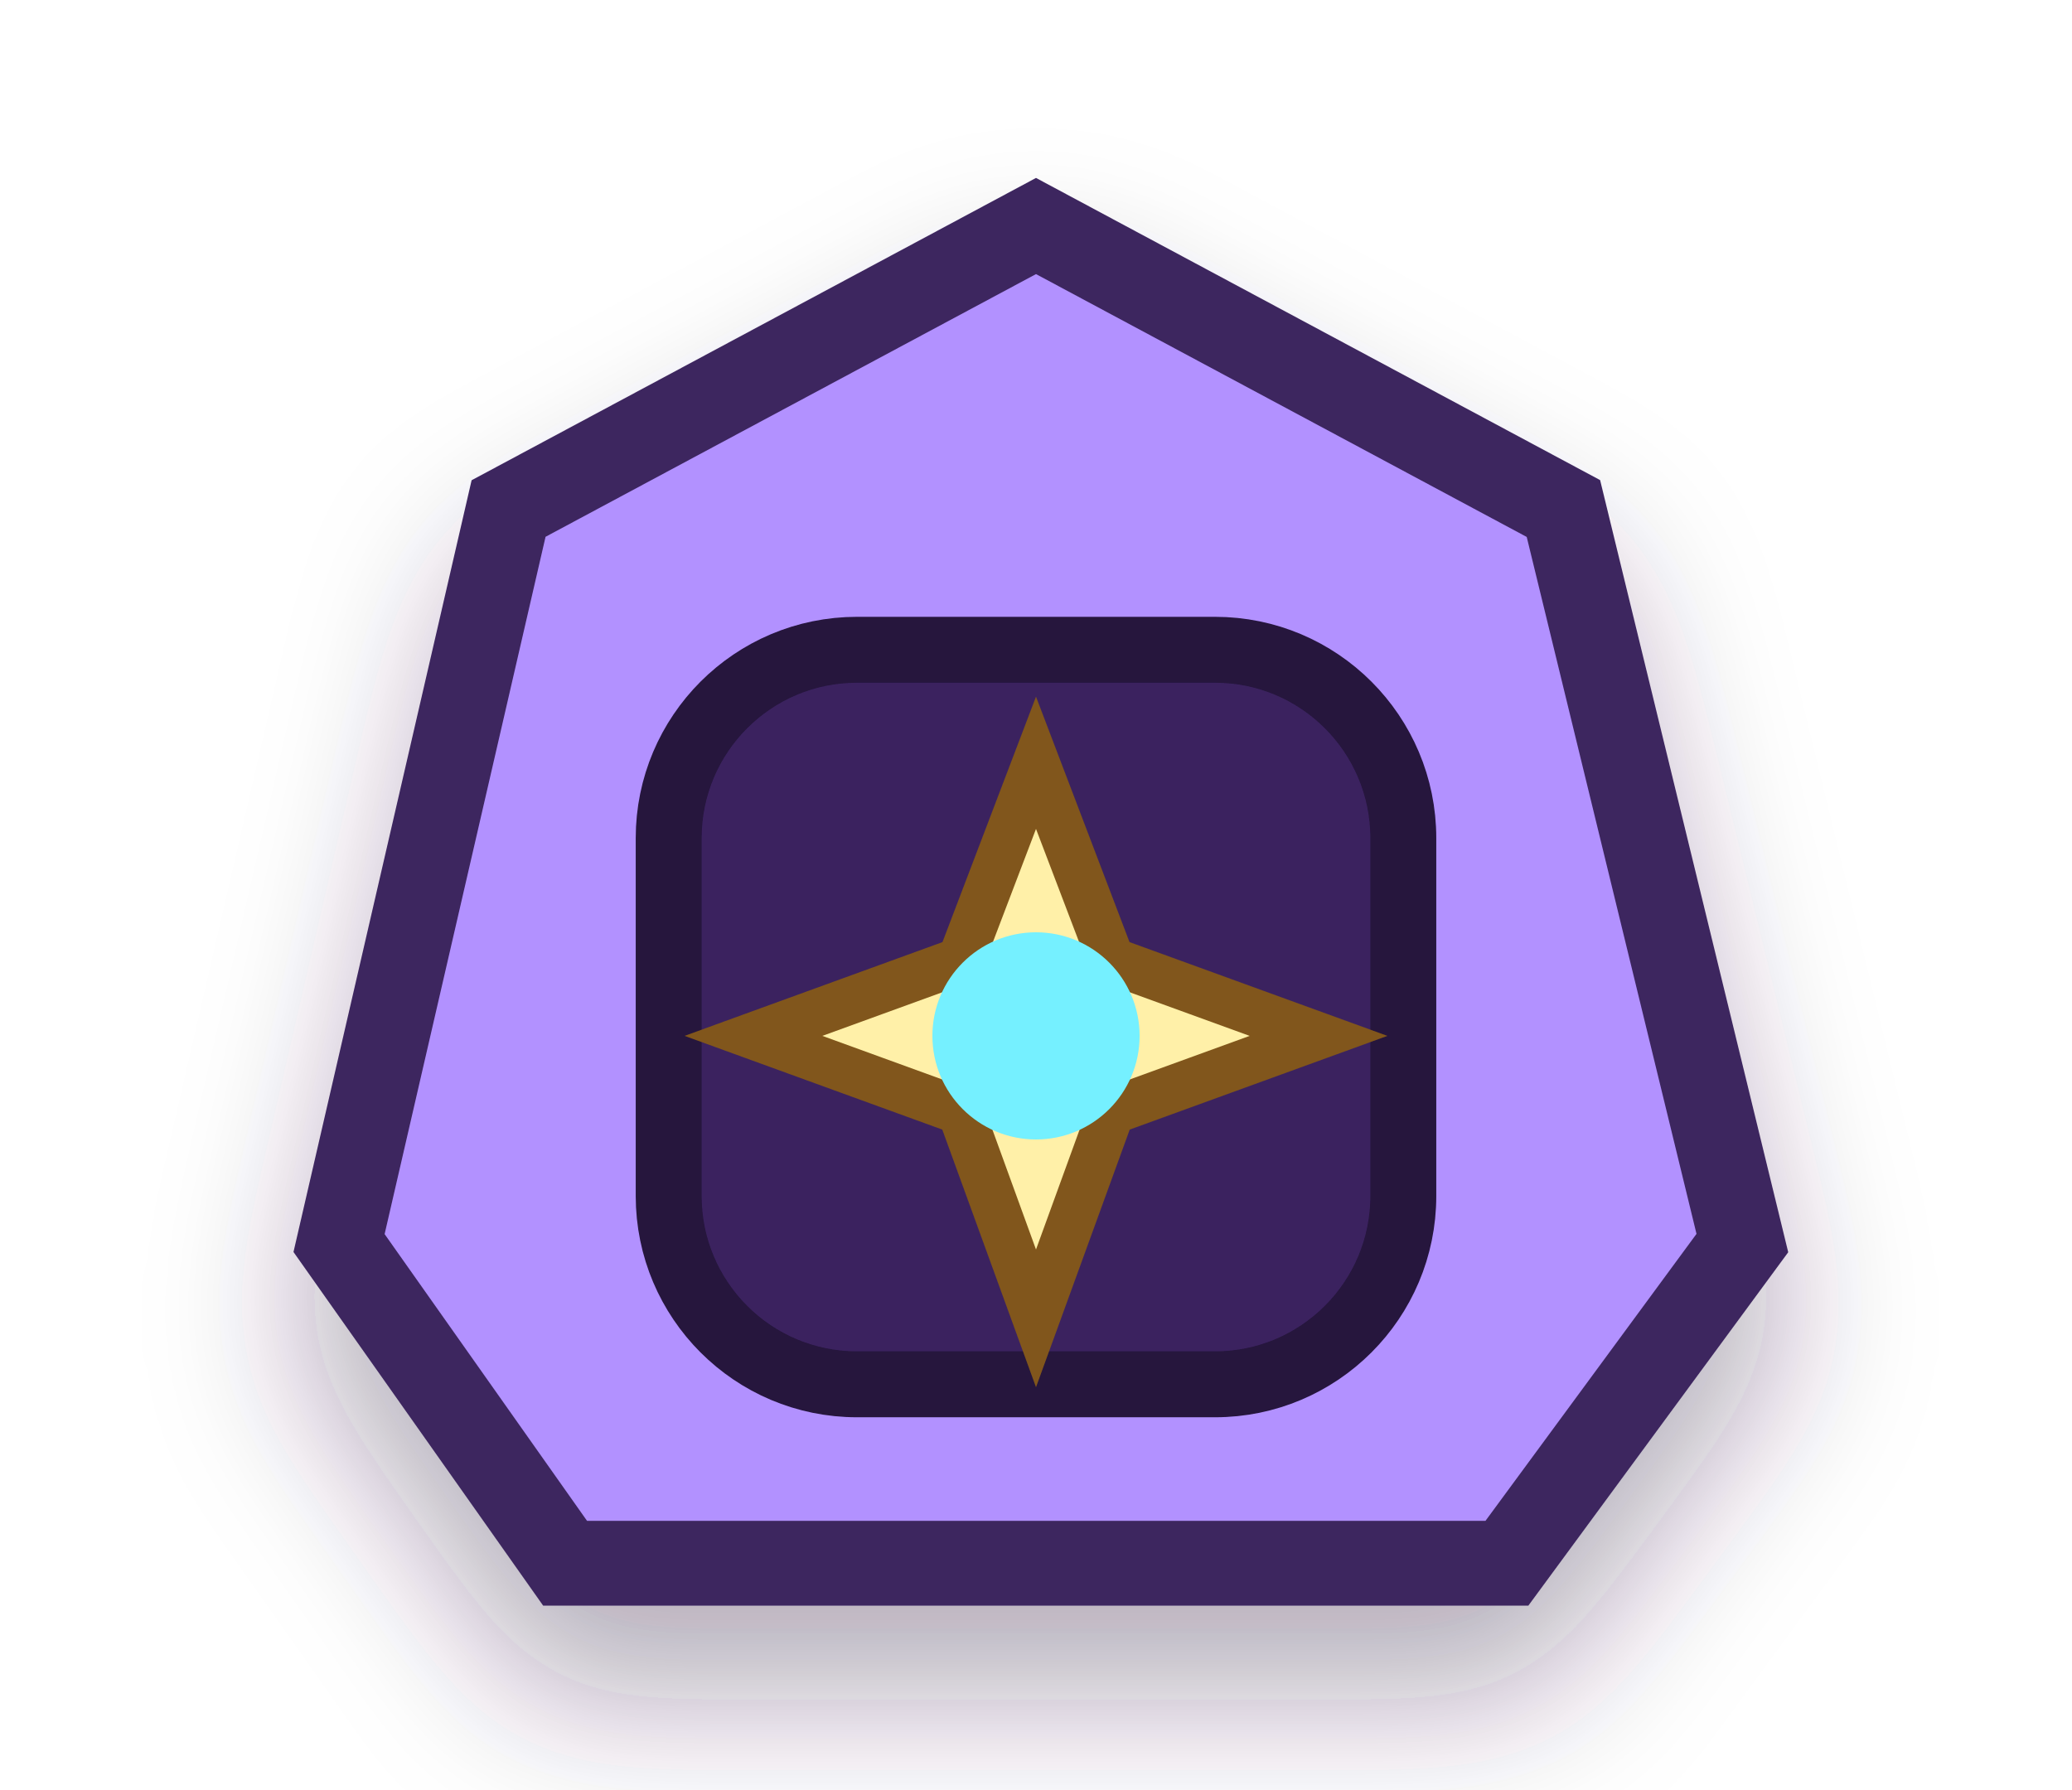
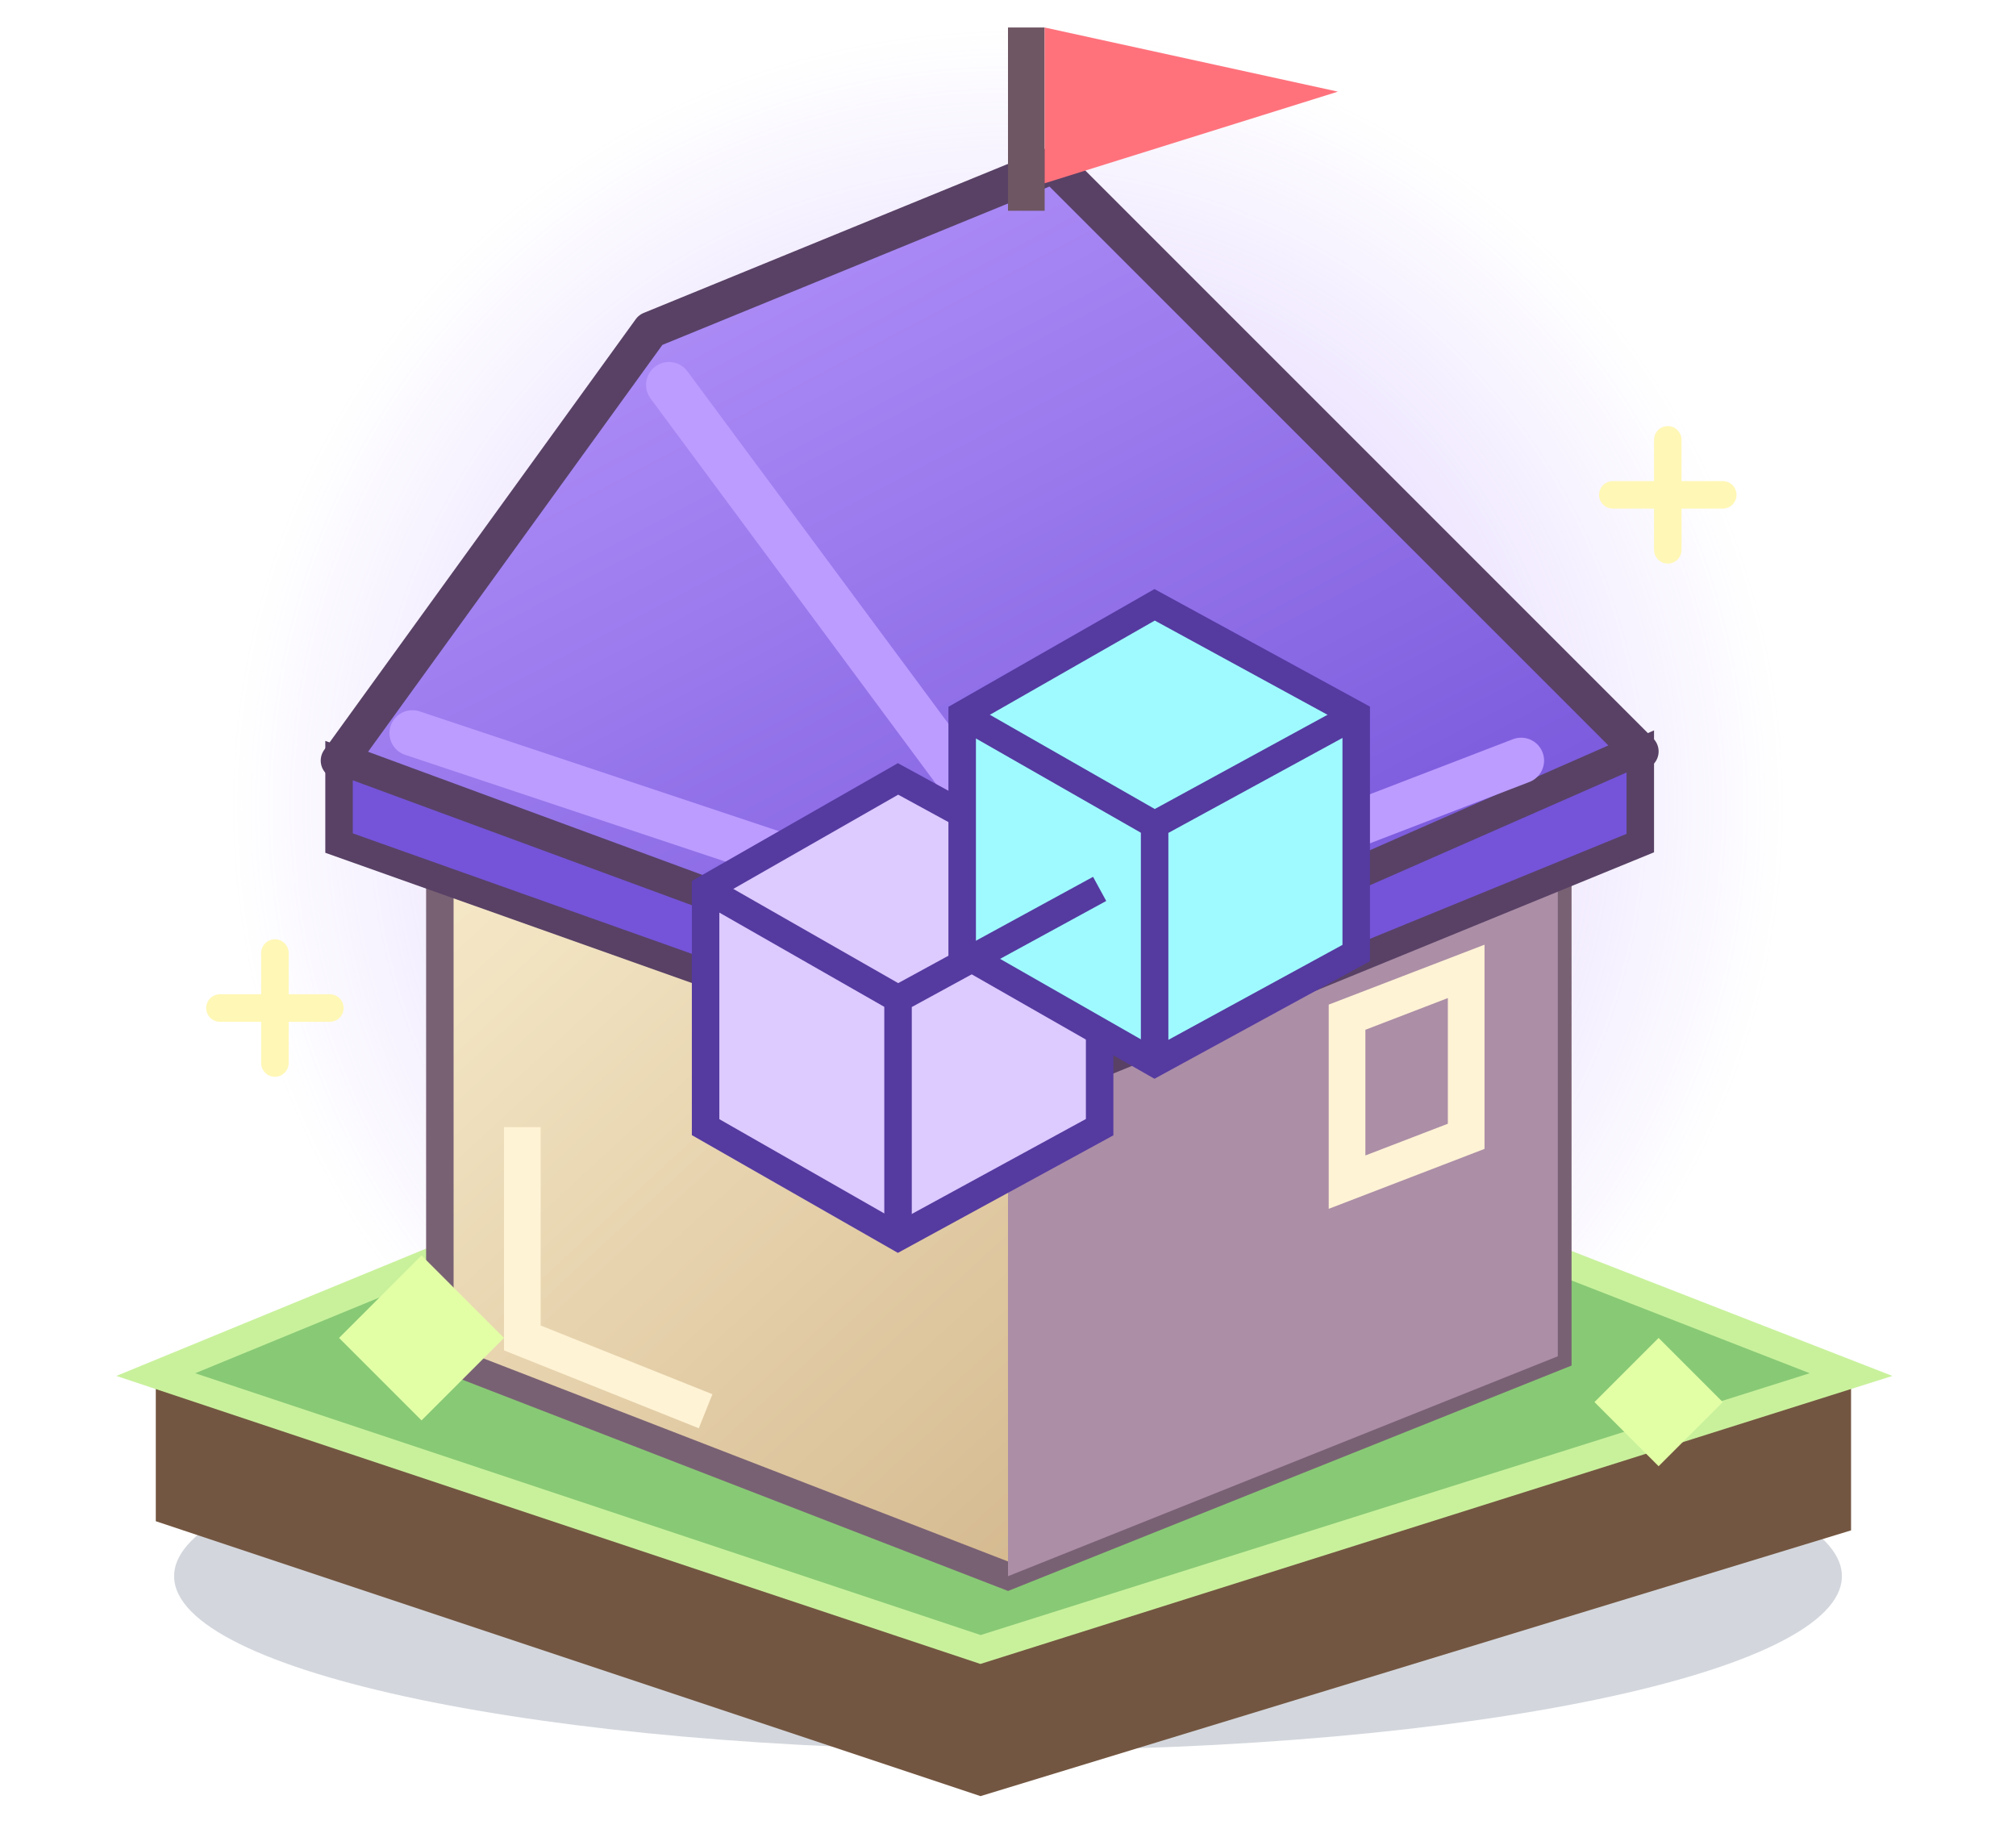
- <svg xmlns="http://www.w3.org/2000/svg" width="220" height="190" viewBox="0 0 220 190" fill="none">
+ <svg xmlns="http://www.w3.org/2000/svg" viewBox="0 0 220 200" fill="none">
  <defs>
-     <linearGradient id="a" x1="110" y1="20" x2="110" y2="170">
-       <stop stop-color="#B291FF" />
-       <stop offset=".55" stop-color="#7352CD" />
-       <stop offset="1" stop-color="#442A81" />
+     <linearGradient id="roof" x2=".8" y2="1">
+       <stop stop-color="#bc9cff" />
+       <stop offset="1" stop-color="#7554d9" />
    </linearGradient>
-     <filter id="s" x="-30%" y="-30%" width="160%" height="180%">
-       <feDropShadow dx="0" dy="10" stdDeviation="8" flood-color="#392044" flood-opacity=".35" />
-     </filter>
+     <linearGradient id="stone" x2="1" y2="1">
+       <stop stop-color="#fff6d8" />
+       <stop offset="1" stop-color="#c8a779" />
+     </linearGradient>
+     <radialGradient id="glow">
+       <stop stop-color="#bc9cff" stop-opacity=".7" />
+       <stop offset="1" stop-color="#bc9cff" stop-opacity="0" />
+     </radialGradient>
  </defs>
-   <g filter="url(#s)">
-     <path d="M36 132L54 54L110 24L166 54L185 132L160 166H60L36 132Z" fill="url(#a)" stroke="#3C255F" stroke-width="9" />
-     <rect x="71" y="69" width="78" height="78" rx="20" fill="#3B235F" stroke="#25153D" stroke-width="7" />
-     <path d="M110 81L118 102L140 110L118 118L110 140L102 118L80 110L102 102L110 81Z" fill="#FFF0A8" stroke="#81561A" stroke-width="5" />
-     <circle cx="110" cy="110" r="11" fill="#74F0FF" />
+   <ellipse cx="110" cy="172" rx="91" ry="19" fill="#223555" opacity=".2" />
+   <circle cx="110" cy="88" r="86" fill="url(#glow)" />
+   <path d="m17 150 90-38 95 38v17l-95 29-90-30z" fill="#735641" />
+   <path d="m17 150 90-37 95 37-95 30z" fill="#88c975" stroke="#c9f19c" stroke-width="3" />
+   <path d="m48 85 62-27 60 27v63l-60 24-62-24z" fill="url(#stone)" stroke="#796174" stroke-width="3" />
+   <path d="m110 104 60-19v63l-60 24z" fill="#ac8ea7" />
+   <path d="m37 83 34-47 44-18 64 64-66 29z" fill="url(#roof)" stroke="#584165" stroke-width="4" stroke-linejoin="round" />
+   <path d="m37 83 76 28 66-29v10l-66 27-76-27z" fill="#7554d9" stroke="#584165" stroke-width="3" />
+   <path d="m45 80 69 23 52-20M73 42l40 54" stroke="#bc9cff" stroke-width="5" stroke-linecap="round" />
+   <path d="M112 23V3" stroke="#6e5662" stroke-width="4" />
+   <path d="m114 3 32 7-32 10z" fill="#ff727c" />
+   <path d="M57 123v23l20 8m70-43 13-5v18l-13 5z" stroke="#fff3d5" stroke-width="4" />
+   <g stroke="#553aa0" stroke-width="3">
+     <path d="m77 97 21-12 22 12v26l-22 12-21-12z" fill="#ddcaff" />
+     <path d="m105 78 21-12 22 12v26l-22 12-21-12z" fill="#9ffaff" />
+     <path d="m77 97 21 12 22-12m-22 12v26m7-57 21 12 22-12m-22 12v26" fill="none" />
  </g>
+   <path d="m37 146 9-9 9 9-9 9zM174 153l7-7 7 7-7 7z" fill="#e2ffa6" />
+   <path d="M30 104v12m-6-6h12m146-62v12m-6-6h12" stroke="#fff7b5" stroke-width="3" stroke-linecap="round" />
</svg>
